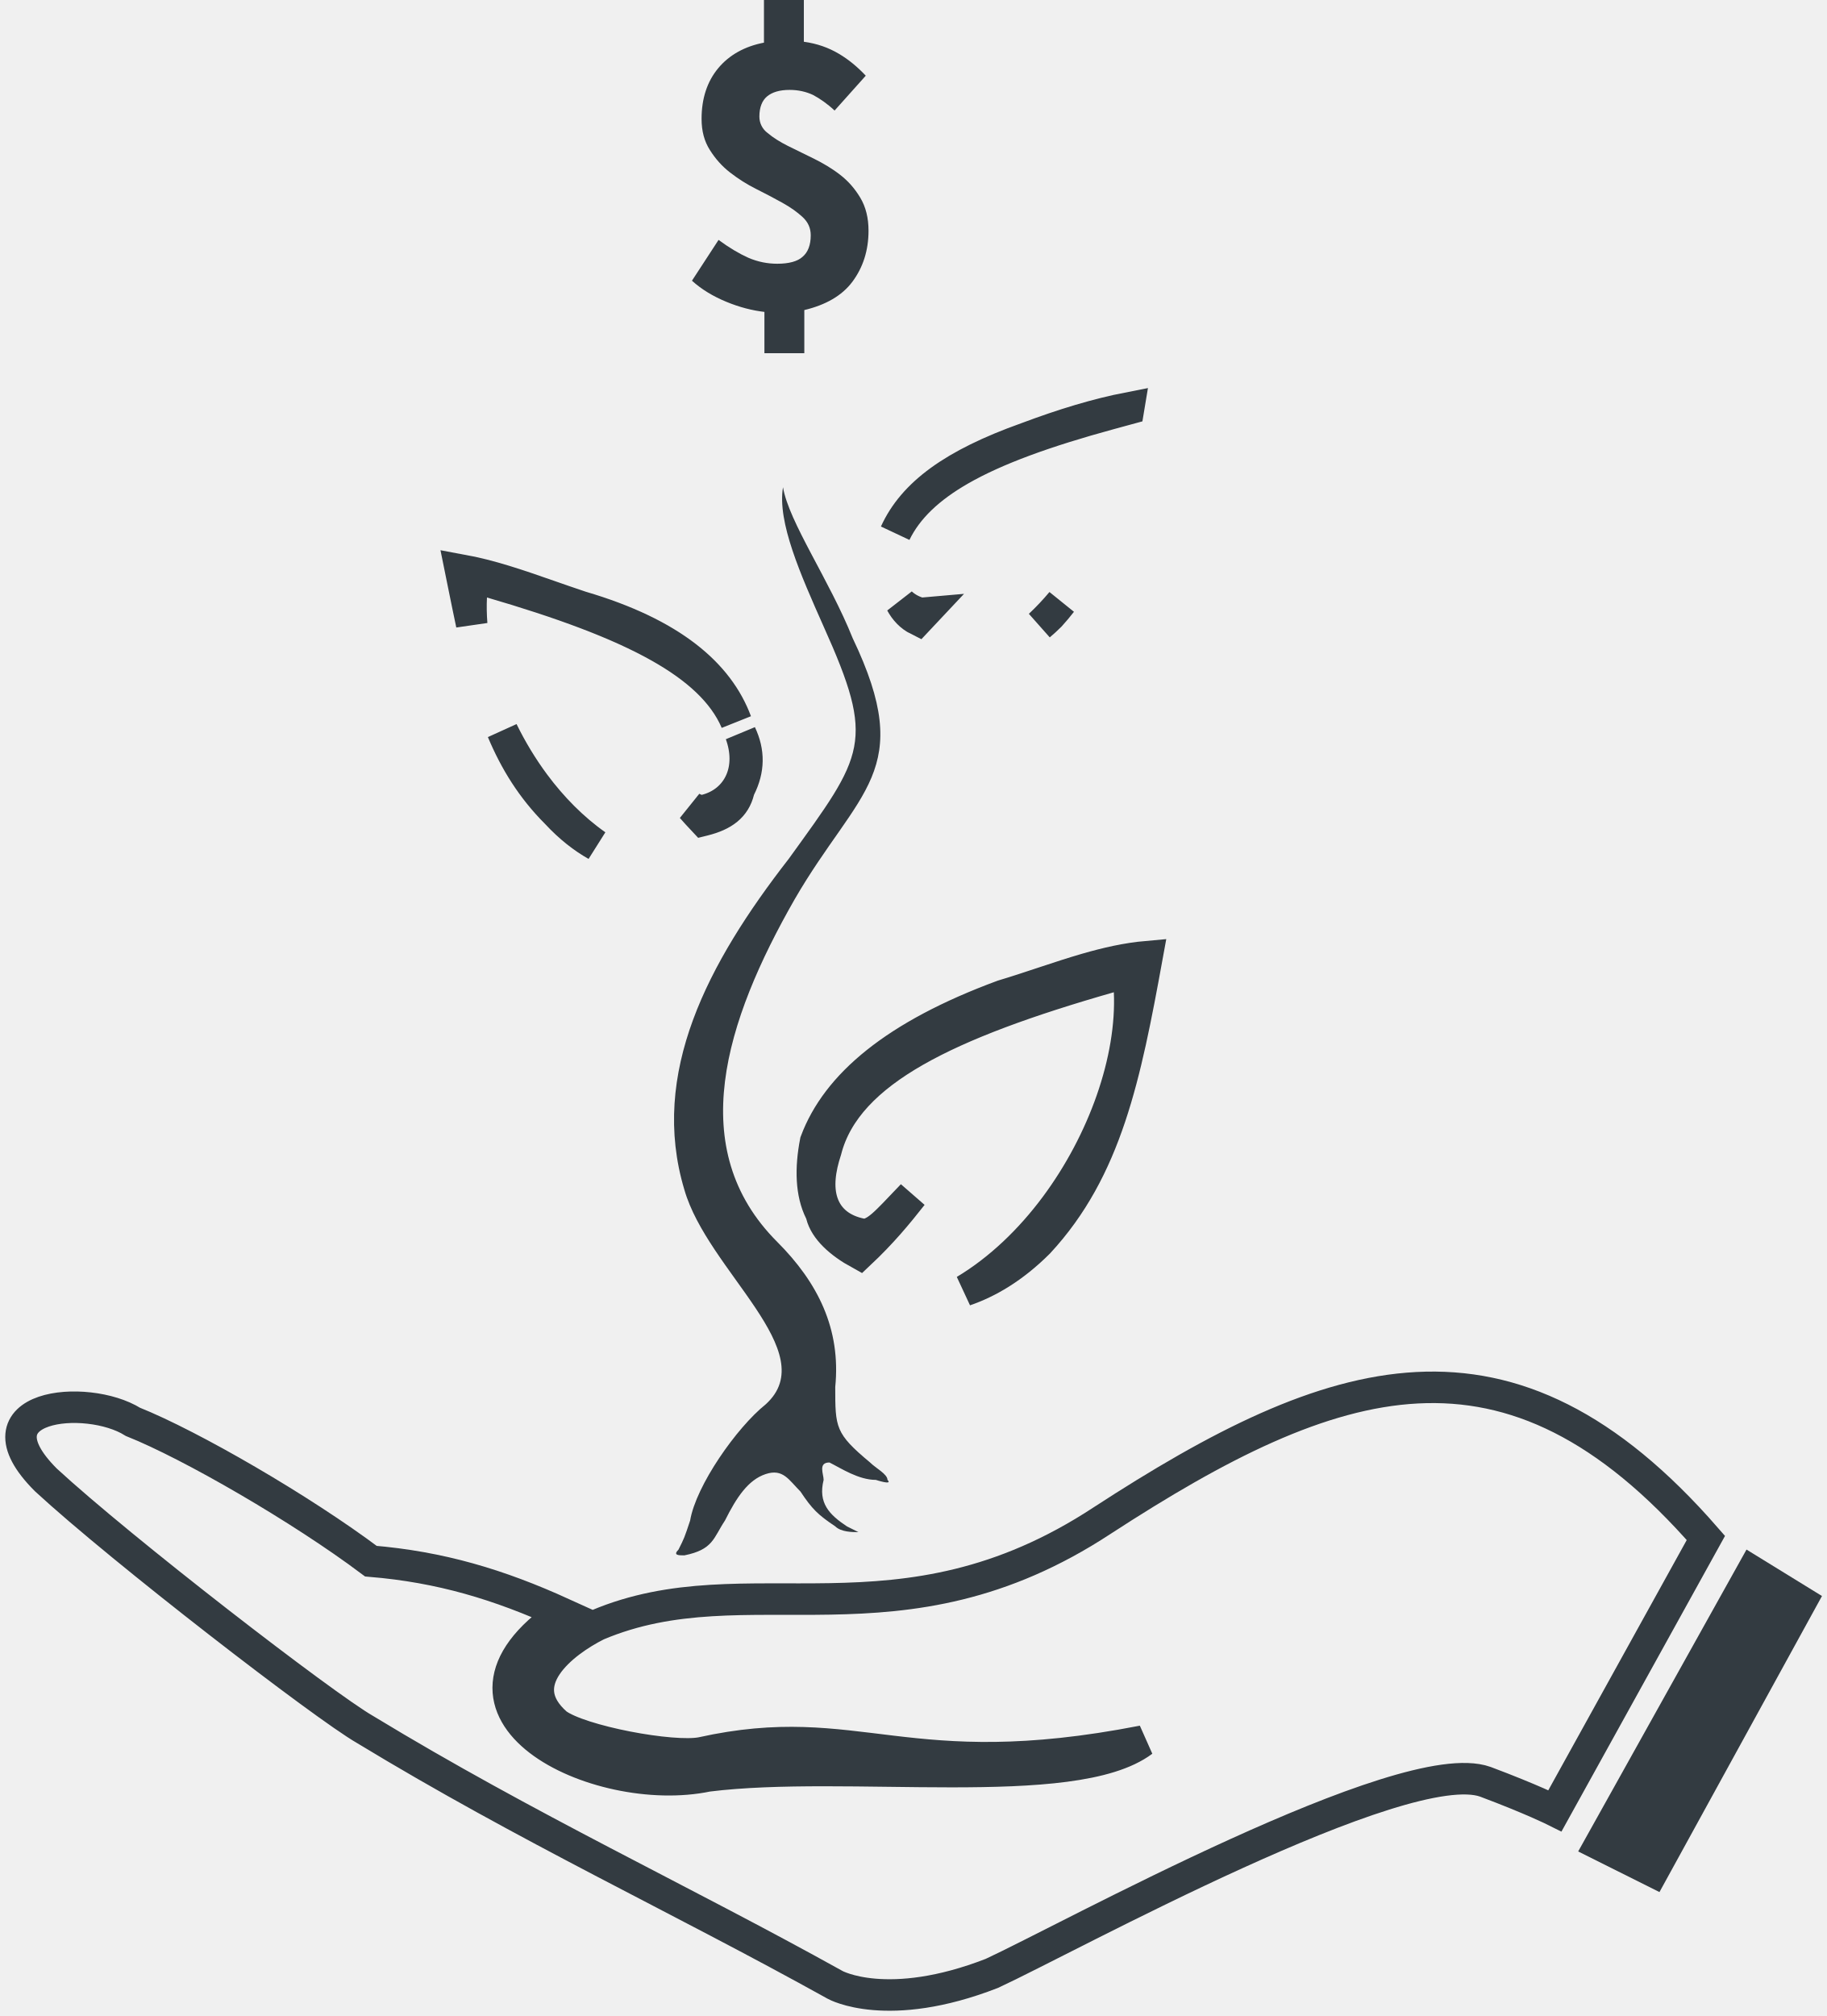
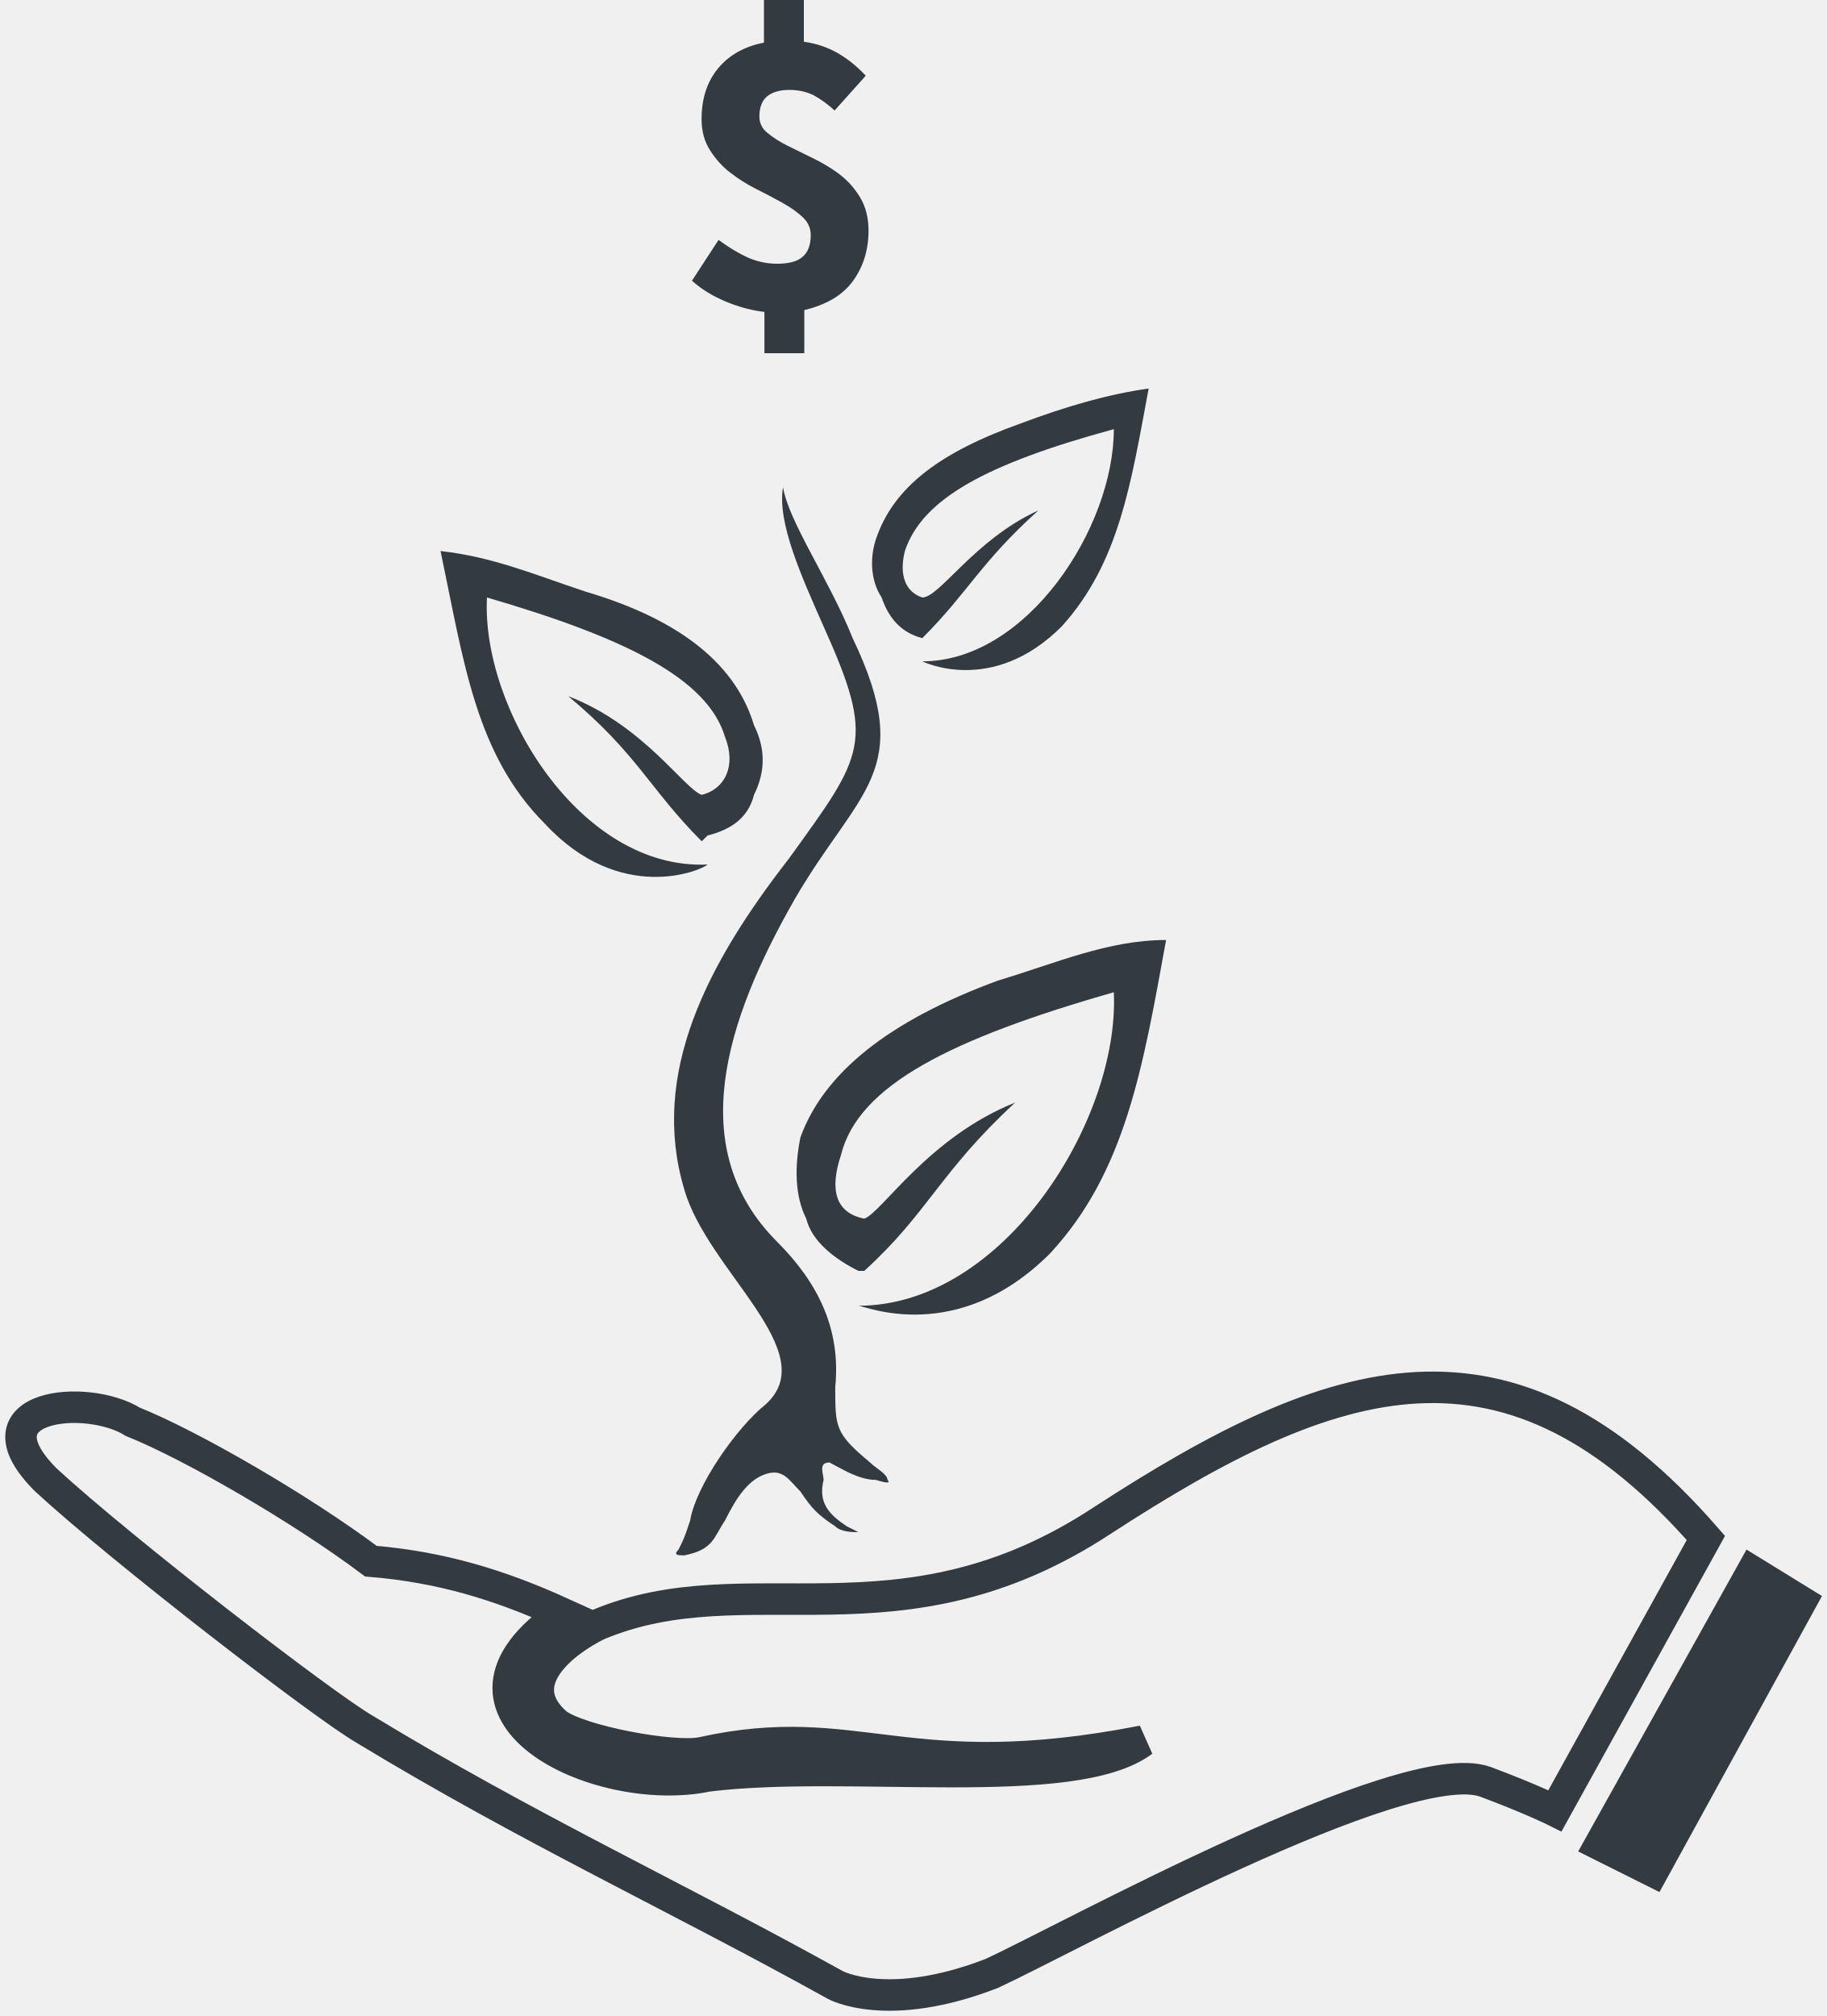
<svg xmlns="http://www.w3.org/2000/svg" width="87" height="96" viewBox="0 0 87 96" fill="none">
  <path d="M39.749 5.264C39.399 4.936 39.05 4.696 38.722 4.521C38.395 4.368 38.023 4.281 37.608 4.281C37.128 4.281 36.778 4.39 36.538 4.587C36.298 4.783 36.167 5.111 36.167 5.548C36.167 5.854 36.298 6.138 36.56 6.334C36.822 6.553 37.128 6.749 37.521 6.946C37.914 7.142 38.329 7.339 38.766 7.557C39.203 7.776 39.618 8.016 40.011 8.322C40.404 8.628 40.71 8.977 40.972 9.414C41.234 9.851 41.365 10.375 41.365 10.987C41.365 11.926 41.103 12.734 40.601 13.411C40.098 14.088 39.312 14.525 38.307 14.765V16.819H36.407V14.853C35.839 14.787 35.227 14.634 34.594 14.372C33.961 14.11 33.414 13.782 32.956 13.367L34.223 11.424C34.725 11.795 35.206 12.079 35.642 12.275C36.101 12.472 36.56 12.559 37.019 12.559C37.565 12.559 37.98 12.45 38.22 12.232C38.482 12.013 38.613 11.664 38.613 11.205C38.613 10.856 38.482 10.572 38.22 10.331C37.958 10.091 37.652 9.873 37.259 9.654C36.866 9.436 36.451 9.217 36.014 8.999C35.577 8.781 35.162 8.518 34.769 8.213C34.376 7.907 34.07 7.557 33.808 7.142C33.545 6.727 33.414 6.247 33.414 5.657C33.414 4.696 33.677 3.888 34.201 3.254C34.725 2.621 35.468 2.206 36.385 2.031V0H38.285V1.988C38.919 2.075 39.465 2.272 39.945 2.556C40.426 2.839 40.841 3.189 41.234 3.604L39.749 5.264Z" fill="#333B41" />
  <path fill-rule="evenodd" clip-rule="evenodd" d="M86.775 76.001L83.181 73.789L75.164 88.164L79.035 90.099L86.775 76.001Z" fill="#333B41" />
  <path fill-rule="evenodd" clip-rule="evenodd" d="M81.246 73.236C71.847 62.454 63.553 65.219 52.496 72.406C42.821 78.764 35.633 74.341 28.445 77.382C26.787 78.211 24.299 80.147 26.51 82.082C27.616 82.911 32.039 83.74 33.422 83.464C40.885 81.805 43.097 85.123 54.431 82.911C51.114 85.399 40.333 83.74 33.698 84.57C28.445 85.675 19.876 81.529 26.787 76.829C23.746 75.447 20.982 74.618 17.664 74.341C14.347 71.853 9.095 68.812 6.33 67.707C4.119 66.325 -1.41 66.877 2.184 70.471C5.777 73.788 15.453 81.252 17.388 82.358C25.128 87.058 32.316 90.375 39.78 94.521C39.78 94.521 42.268 95.904 47.243 93.969C50.837 92.31 66.871 83.464 70.741 84.846C72.953 85.675 74.058 86.228 74.058 86.228L81.246 73.236Z" stroke="#333B41" stroke-width="1.5" />
  <path fill-rule="evenodd" clip-rule="evenodd" d="M34.528 72.406C35.081 71.3 35.634 70.471 36.463 70.195C37.292 69.918 37.569 70.471 38.122 71.024C38.674 71.853 38.951 72.13 39.78 72.683C40.057 72.959 40.609 72.959 40.886 72.959L40.333 72.683C39.504 72.13 38.951 71.577 39.227 70.471C39.227 70.195 38.951 69.642 39.504 69.642C40.057 69.918 40.886 70.471 41.715 70.471C41.715 70.471 42.545 70.747 42.268 70.471C42.268 70.195 41.715 69.918 41.439 69.642C39.78 68.259 39.78 67.983 39.78 66.048C40.057 63.283 38.951 61.072 37.016 59.137C32.593 54.714 34.528 48.632 37.845 42.827C40.886 37.575 43.65 36.745 40.609 30.387C39.504 27.623 37.569 24.858 37.292 23.2C37.292 22.647 37.292 22.923 37.292 23.2C37.016 24.858 38.122 27.346 39.227 29.834C41.715 35.363 41.162 35.916 37.569 40.892C33.699 45.868 30.934 51.12 32.593 56.649C33.699 60.519 39.227 64.389 36.463 66.877C35.081 67.983 33.146 70.747 32.869 72.406C32.593 73.235 32.593 73.235 32.316 73.788C32.04 74.065 32.316 74.065 32.593 74.065C33.975 73.788 33.975 73.235 34.528 72.406Z" fill="#333B41" />
-   <path d="M52.843 46.529L53.755 46.268L53.798 47.216C53.946 50.468 52.553 54.366 50.264 57.443C49.077 59.038 47.615 60.455 45.955 61.449C47.048 61.074 48.251 60.384 49.468 59.169C52.703 55.679 53.594 51.242 54.631 45.554C53.665 45.64 52.714 45.856 51.737 46.139C51.096 46.325 50.452 46.536 49.786 46.757C49.746 46.77 49.705 46.784 49.665 46.797C49.047 47.002 48.411 47.213 47.758 47.409C42.629 49.302 39.854 51.66 38.845 54.364C38.595 55.654 38.63 56.819 39.068 57.696L39.105 57.77L39.125 57.849C39.298 58.543 40 59.185 40.941 59.702C41.992 58.713 42.725 57.83 43.446 56.912C43.271 57.093 43.107 57.265 42.952 57.428C42.826 57.56 42.706 57.686 42.591 57.806C42.394 58.008 42.204 58.199 42.029 58.35C41.872 58.486 41.652 58.658 41.399 58.743L41.21 58.806L41.015 58.767C40.12 58.588 39.448 58.093 39.172 57.266C38.925 56.525 39.048 55.655 39.336 54.78C39.83 52.847 41.346 51.336 43.589 50.054C45.847 48.764 48.959 47.639 52.843 46.529Z" stroke="#333B41" stroke-width="1.5" />
-   <path d="M26.134 28.364C24.658 27.849 23.372 27.401 21.934 27.138C21.983 27.379 22.031 27.617 22.079 27.853C22.21 28.496 22.336 29.12 22.465 29.725C22.43 29.277 22.422 28.838 22.444 28.412L22.494 27.467L23.403 27.732C26.736 28.704 29.429 29.69 31.406 30.805C33.17 31.799 34.457 32.947 35.063 34.367C34.223 32.106 32.012 30.169 27.681 28.895L27.668 28.891L27.656 28.887C27.12 28.708 26.617 28.533 26.134 28.364ZM25.459 37.331C24.875 36.544 24.36 35.692 23.928 34.809C24.534 36.253 25.333 37.547 26.488 38.703L26.498 38.712L26.507 38.723C27.144 39.408 27.783 39.9 28.4 40.247C27.279 39.458 26.288 38.446 25.459 37.331ZM35.239 37.515C35.673 36.646 35.686 35.813 35.276 34.946C35.559 35.732 35.571 36.513 35.286 37.179C34.98 37.893 34.367 38.387 33.604 38.578L33.392 38.631L33.184 38.562C33.1 38.534 33.019 38.497 32.943 38.455C33.117 38.653 33.3 38.855 33.496 39.063L33.516 39.058C34.475 38.819 34.999 38.403 35.182 37.669L35.202 37.589L35.239 37.515Z" stroke="#333B41" stroke-width="1.5" />
-   <path d="M50.557 28.673C50.231 29.062 49.883 29.432 49.515 29.777C49.682 29.637 49.849 29.484 50.017 29.317C50.208 29.107 50.387 28.892 50.557 28.673ZM53.765 19.463C53.768 19.448 53.771 19.433 53.773 19.419C52.242 19.717 50.665 20.195 48.889 20.861L48.889 20.861L48.878 20.865C45.4 22.107 43.49 23.508 42.639 25.382C43.218 24.192 44.261 23.221 45.729 22.377C47.438 21.395 49.792 20.546 52.851 19.712L53.765 19.463ZM43.689 29.164C43.388 29.064 43.128 28.91 42.915 28.712C43.103 29.057 43.363 29.341 43.725 29.521C43.831 29.411 43.932 29.303 44.03 29.198C43.996 29.201 43.961 29.202 43.926 29.202H43.804L43.689 29.164Z" stroke="#333B41" stroke-width="1.5" />
+   <mask id="path-5-inside-1_17137_3418" fill="white">
+     <path d="M40.886 62.178C47.797 62.178 53.325 53.332 53.049 47.25C45.309 49.462 40.886 51.673 40.056 54.99C39.503 56.649 39.78 57.755 41.162 58.031C41.991 57.755 44.203 54.161 48.349 52.503C44.756 55.82 44.203 57.755 41.162 60.519H40.886C39.78 59.967 38.674 59.137 38.398 58.031C37.845 56.926 37.845 55.543 38.121 54.161C39.227 51.12 42.268 48.632 47.52 46.697C50.285 45.868 52.773 44.762 55.537 44.762C54.431 50.844 53.602 55.82 50.008 59.69C45.585 64.113 41.162 62.178 40.886 62.178Z" />
+   </mask>
+   <path d="M40.886 62.178C47.797 62.178 53.325 53.332 53.049 47.25C45.309 49.462 40.886 51.673 40.056 54.99C39.503 56.649 39.78 57.755 41.162 58.031C41.991 57.755 44.203 54.161 48.349 52.503C44.756 55.82 44.203 57.755 41.162 60.519H40.886C39.78 59.967 38.674 59.137 38.398 58.031C37.845 56.926 37.845 55.543 38.121 54.161C39.227 51.12 42.268 48.632 47.52 46.697C50.285 45.868 52.773 44.762 55.537 44.762C54.431 50.844 53.602 55.82 50.008 59.69C45.585 64.113 41.162 62.178 40.886 62.178Z" stroke="#333B41" stroke-width="3" mask="url(#path-5-inside-1_17137_3418)" />
+   <mask id="path-6-inside-2_17137_3418" fill="white">
+     <path d="M33.698 41.168C27.616 41.444 22.917 33.704 23.193 28.452C29.828 30.387 33.698 32.322 34.528 35.086C35.08 36.468 34.528 37.574 33.422 37.851C32.592 37.574 30.657 34.533 27.064 33.151C30.381 35.916 30.934 37.574 33.422 40.062L33.698 39.786C34.804 39.509 35.633 38.956 35.91 37.851C36.463 36.745 36.463 35.639 35.91 34.533C35.08 31.769 32.592 29.558 27.893 28.175C25.405 27.346 23.47 26.517 20.982 26.24C22.088 31.493 22.64 35.916 25.958 39.233C29.552 43.103 33.422 41.444 33.698 41.168Z" />
+   </mask>
+   <path d="M33.698 41.168C27.616 41.444 22.917 33.704 23.193 28.452C29.828 30.387 33.698 32.322 34.528 35.086C35.08 36.468 34.528 37.574 33.422 37.851C32.592 37.574 30.657 34.533 27.064 33.151C30.381 35.916 30.934 37.574 33.422 40.062L33.698 39.786C34.804 39.509 35.633 38.956 35.91 37.851C36.463 36.745 36.463 35.639 35.91 34.533C35.08 31.769 32.592 29.558 27.893 28.175C25.405 27.346 23.47 26.517 20.982 26.24C22.088 31.493 22.64 35.916 25.958 39.233C29.552 43.103 33.422 41.444 33.698 41.168Z" stroke="#333B41" stroke-width="3" mask="url(#path-6-inside-2_17137_3418)" />
+   <mask id="path-7-inside-3_17137_3418" fill="white">
+     <path d="M43.926 31.493C48.902 31.493 53.048 25.135 53.048 20.436C46.967 22.094 43.926 23.753 43.096 26.241C42.82 27.347 43.096 28.176 43.926 28.452C44.755 28.452 46.414 25.688 49.455 24.306C46.69 26.794 46.137 28.176 43.926 30.387C42.82 30.111 42.267 29.282 41.991 28.452C41.438 27.623 41.438 26.517 41.714 25.688C42.544 23.2 44.755 21.541 48.625 20.159C50.837 19.33 52.772 18.777 54.707 18.5C53.878 22.924 53.325 26.794 50.56 29.835C47.243 33.152 43.926 31.493 43.926 31.493Z" />
+   </mask>
+   <path d="M43.926 31.493C48.902 31.493 53.048 25.135 53.048 20.436C46.967 22.094 43.926 23.753 43.096 26.241C42.82 27.347 43.096 28.176 43.926 28.452C44.755 28.452 46.414 25.688 49.455 24.306C46.69 26.794 46.137 28.176 43.926 30.387C42.82 30.111 42.267 29.282 41.991 28.452C41.438 27.623 41.438 26.517 41.714 25.688C42.544 23.2 44.755 21.541 48.625 20.159C50.837 19.33 52.772 18.777 54.707 18.5C53.878 22.924 53.325 26.794 50.56 29.835C47.243 33.152 43.926 31.493 43.926 31.493Z" stroke="#333B41" stroke-width="3" mask="url(#path-7-inside-3_17137_3418)" />
</svg>
